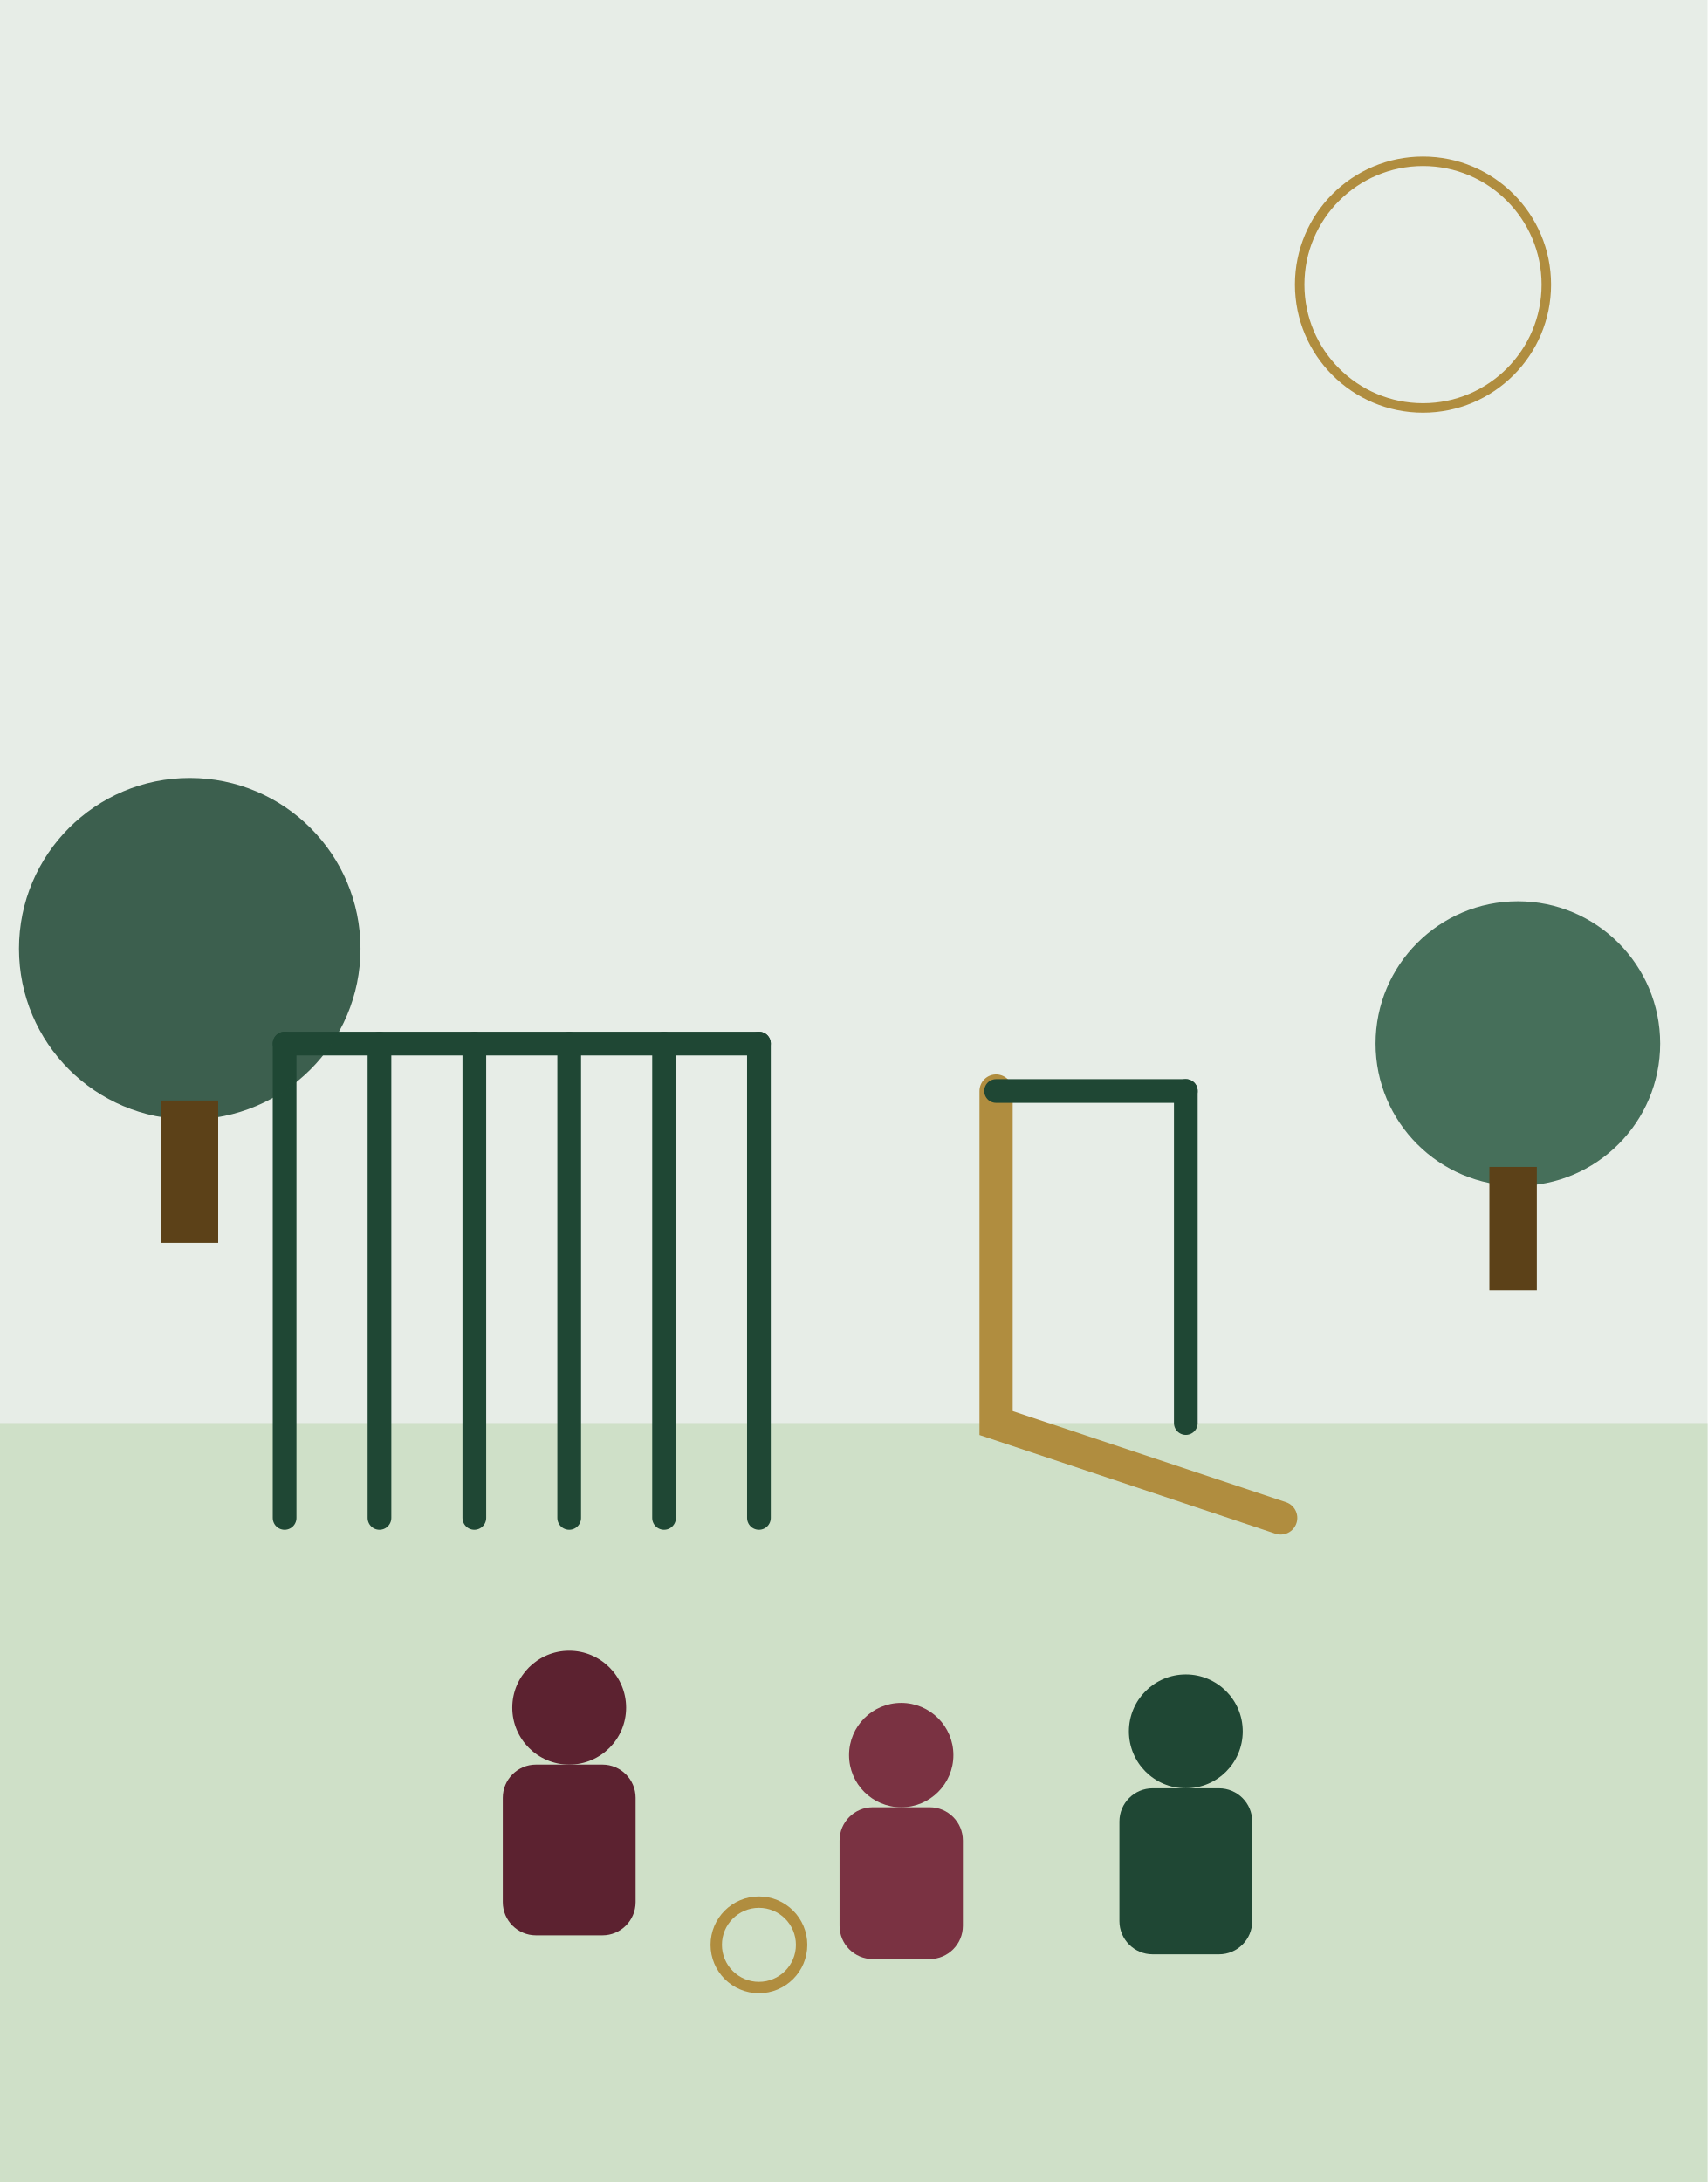
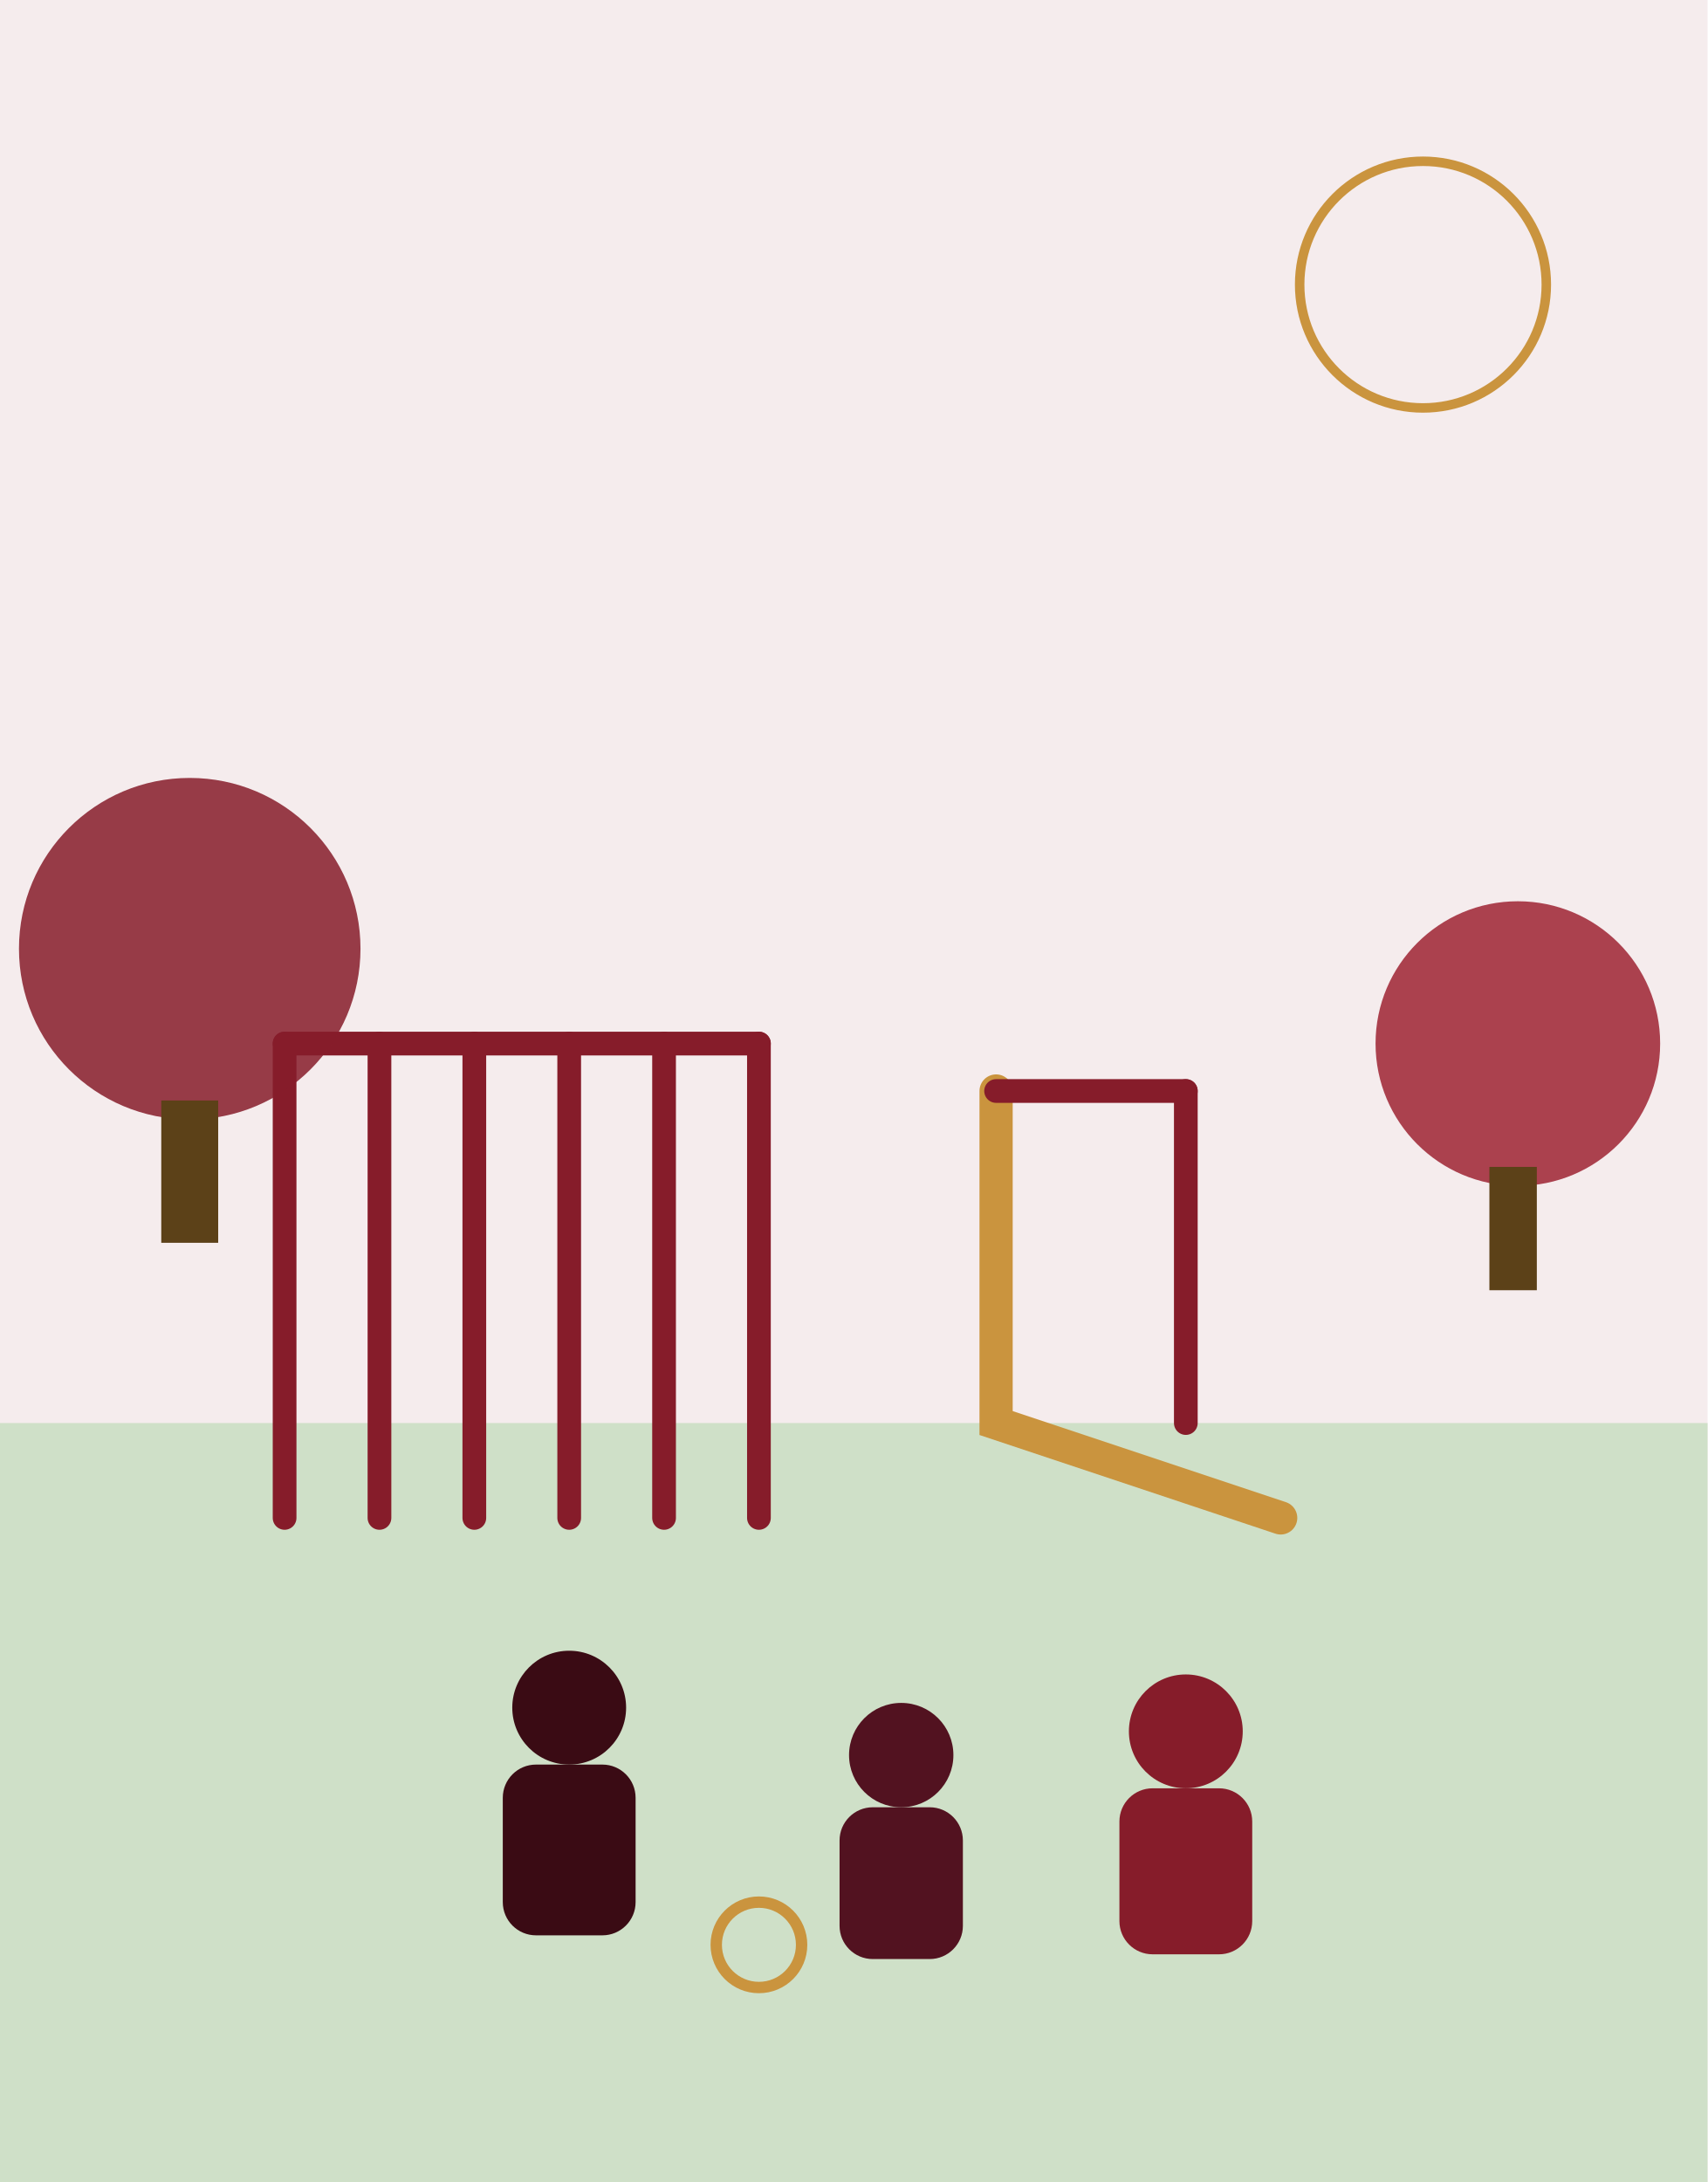
<svg xmlns="http://www.w3.org/2000/svg" viewBox="0 0 360 460">
-   <rect width="360" height="460" fill="#e7ede7" />
+   <rect width="360" height="460" fill="#F5ECED" />
  <rect y="300" width="360" height="160" fill="#cfe0c8" />
-   <circle cx="300" cy="60" r="26" fill="none" stroke="#b08d3f" stroke-width="2" />
-   <g stroke="#1f4734" stroke-width="5" stroke-linecap="round" fill="none">
+   <circle cx="300" cy="60" r="26" fill="none" stroke="#CA943E" stroke-width="2" />
+   <g stroke="#861C2A" stroke-width="5" stroke-linecap="round" fill="none">
    <line x1="60" y1="220" x2="60" y2="320" />
    <line x1="160" y1="220" x2="160" y2="320" />
    <line x1="60" y1="220" x2="160" y2="220" />
    <line x1="80" y1="220" x2="80" y2="320" />
    <line x1="100" y1="220" x2="100" y2="320" />
    <line x1="120" y1="220" x2="120" y2="320" />
    <line x1="140" y1="220" x2="140" y2="320" />
  </g>
-   <path d="M210 230 L210 300 L270 320" fill="none" stroke="#b08d3f" stroke-width="7" stroke-linecap="round" />
-   <line x1="210" y1="230" x2="250" y2="230" stroke="#1f4734" stroke-width="5" stroke-linecap="round" />
-   <line x1="250" y1="230" x2="250" y2="300" stroke="#1f4734" stroke-width="5" stroke-linecap="round" />
-   <circle cx="40" cy="200" r="36" fill="#1f4734" opacity="0.85" />
+   <path d="M210 230 L210 300 L270 320" fill="none" stroke="#CA943E" stroke-width="7" stroke-linecap="round" />
+   <line x1="210" y1="230" x2="250" y2="230" stroke="#861C2A" stroke-width="5" stroke-linecap="round" />
+   <line x1="250" y1="230" x2="250" y2="300" stroke="#861C2A" stroke-width="5" stroke-linecap="round" />
+   <circle cx="40" cy="200" r="36" fill="#861C2A" opacity="0.85" />
  <rect x="34" y="232" width="12" height="30" fill="#5c4118" />
-   <circle cx="320" cy="220" r="30" fill="#2a5942" opacity="0.85" />
+   <circle cx="320" cy="220" r="30" fill="#9E2333" opacity="0.85" />
  <rect x="314" y="246" width="10" height="26" fill="#5c4118" />
-   <g fill="#5c2230">
+   <g fill="#3A0B14">
    <circle cx="120" cy="360" r="12" />
    <rect x="106" y="372" width="28" height="36" rx="7" />
  </g>
-   <g fill="#7a3242">
+   <g fill="#521220">
    <circle cx="190" cy="370" r="11" />
    <rect x="177" y="381" width="26" height="32" rx="7" />
  </g>
-   <g fill="#1f4734">
+   <g fill="#861C2A">
    <circle cx="250" cy="365" r="12" />
    <rect x="236" y="377" width="28" height="35" rx="7" />
  </g>
-   <circle cx="160" cy="410" r="9" fill="none" stroke="#b08d3f" stroke-width="2.4" />
+   <circle cx="160" cy="410" r="9" fill="none" stroke="#CA943E" stroke-width="2.4" />
</svg>
